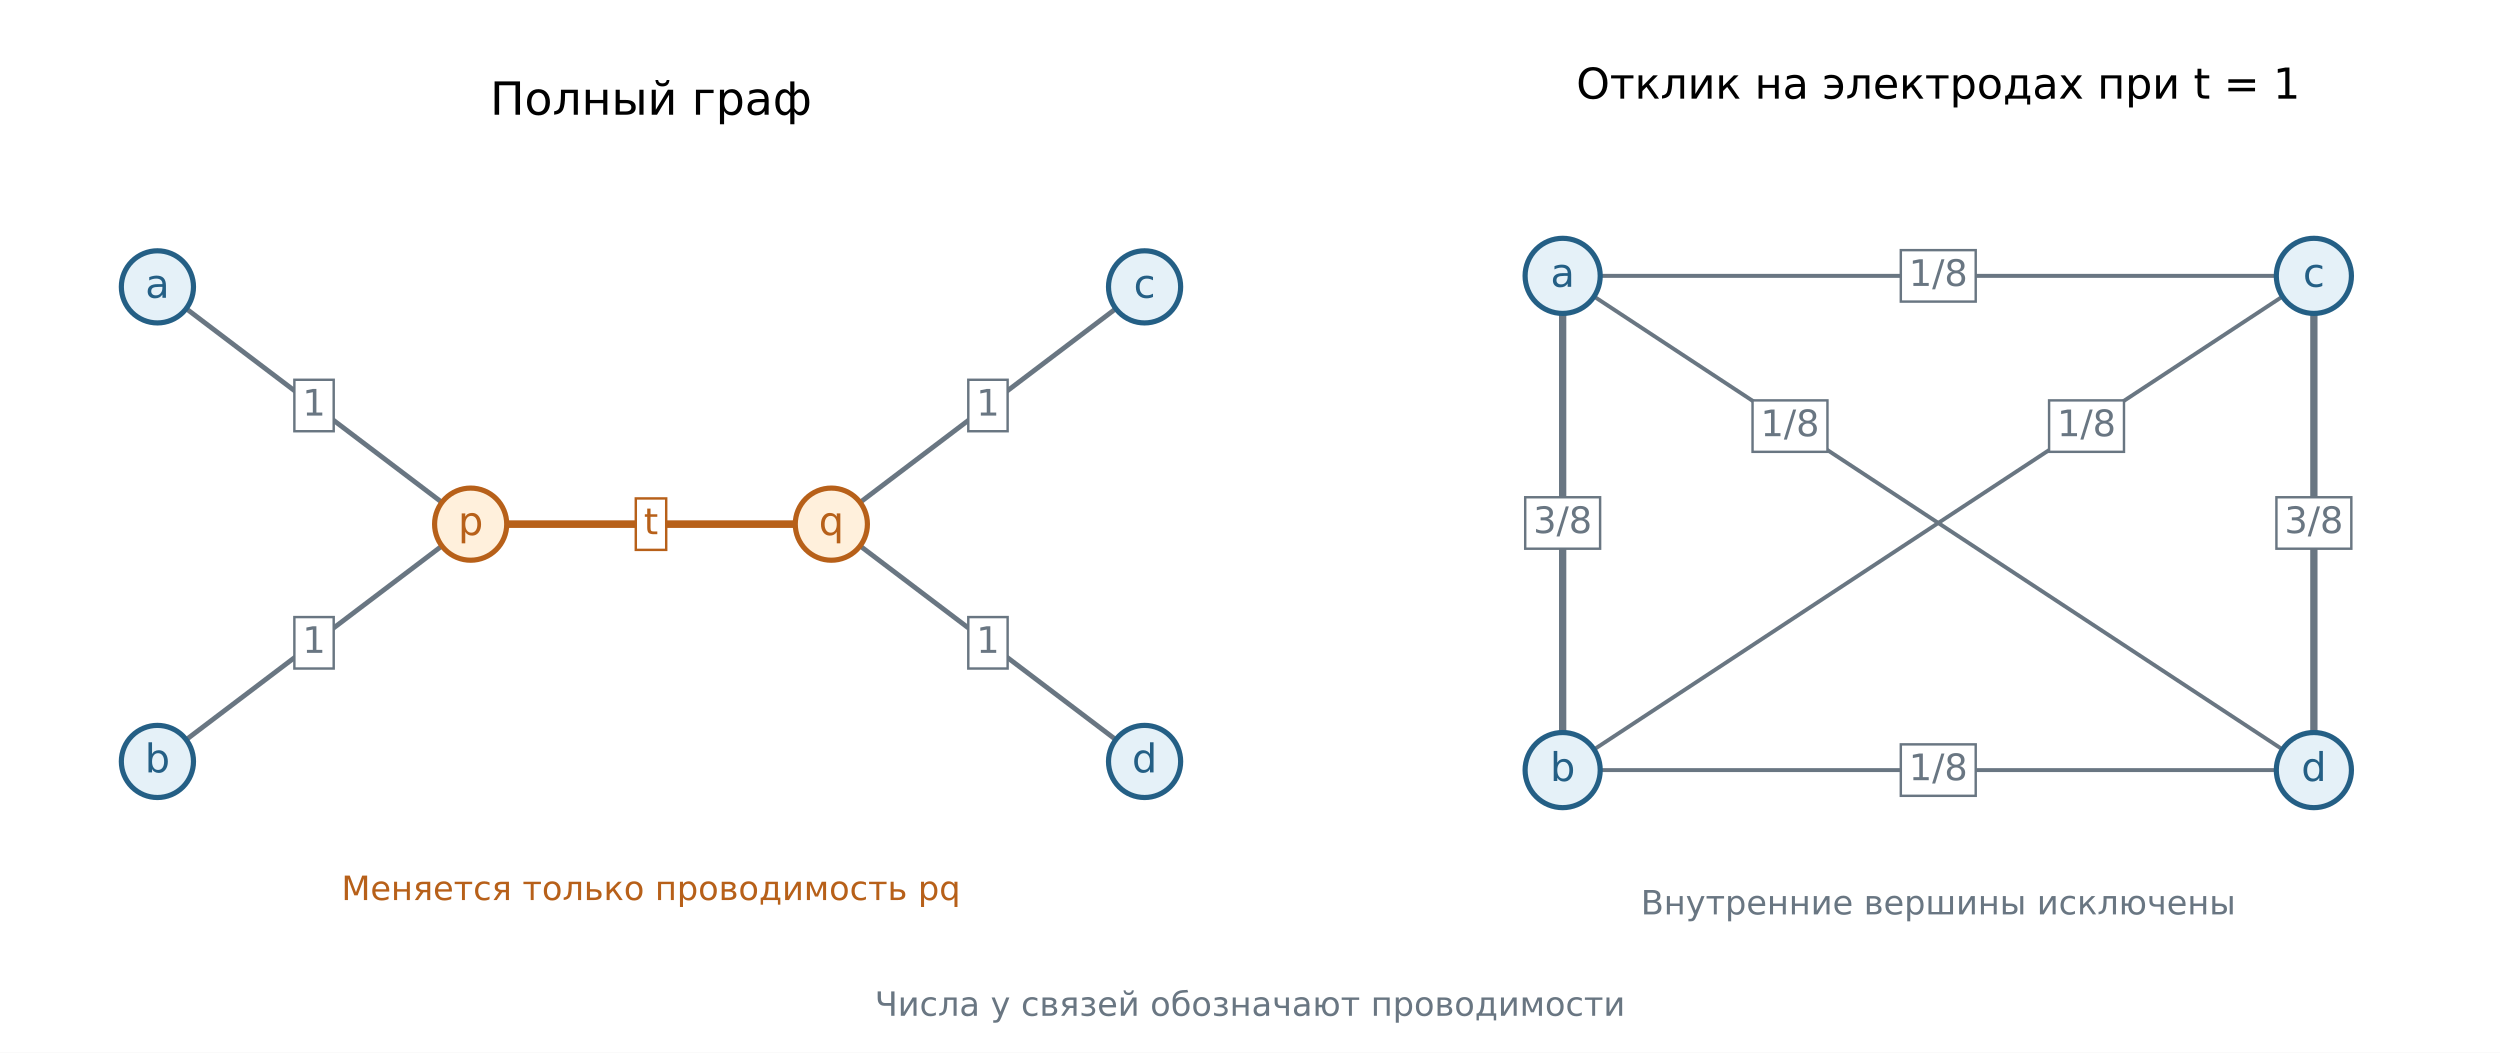
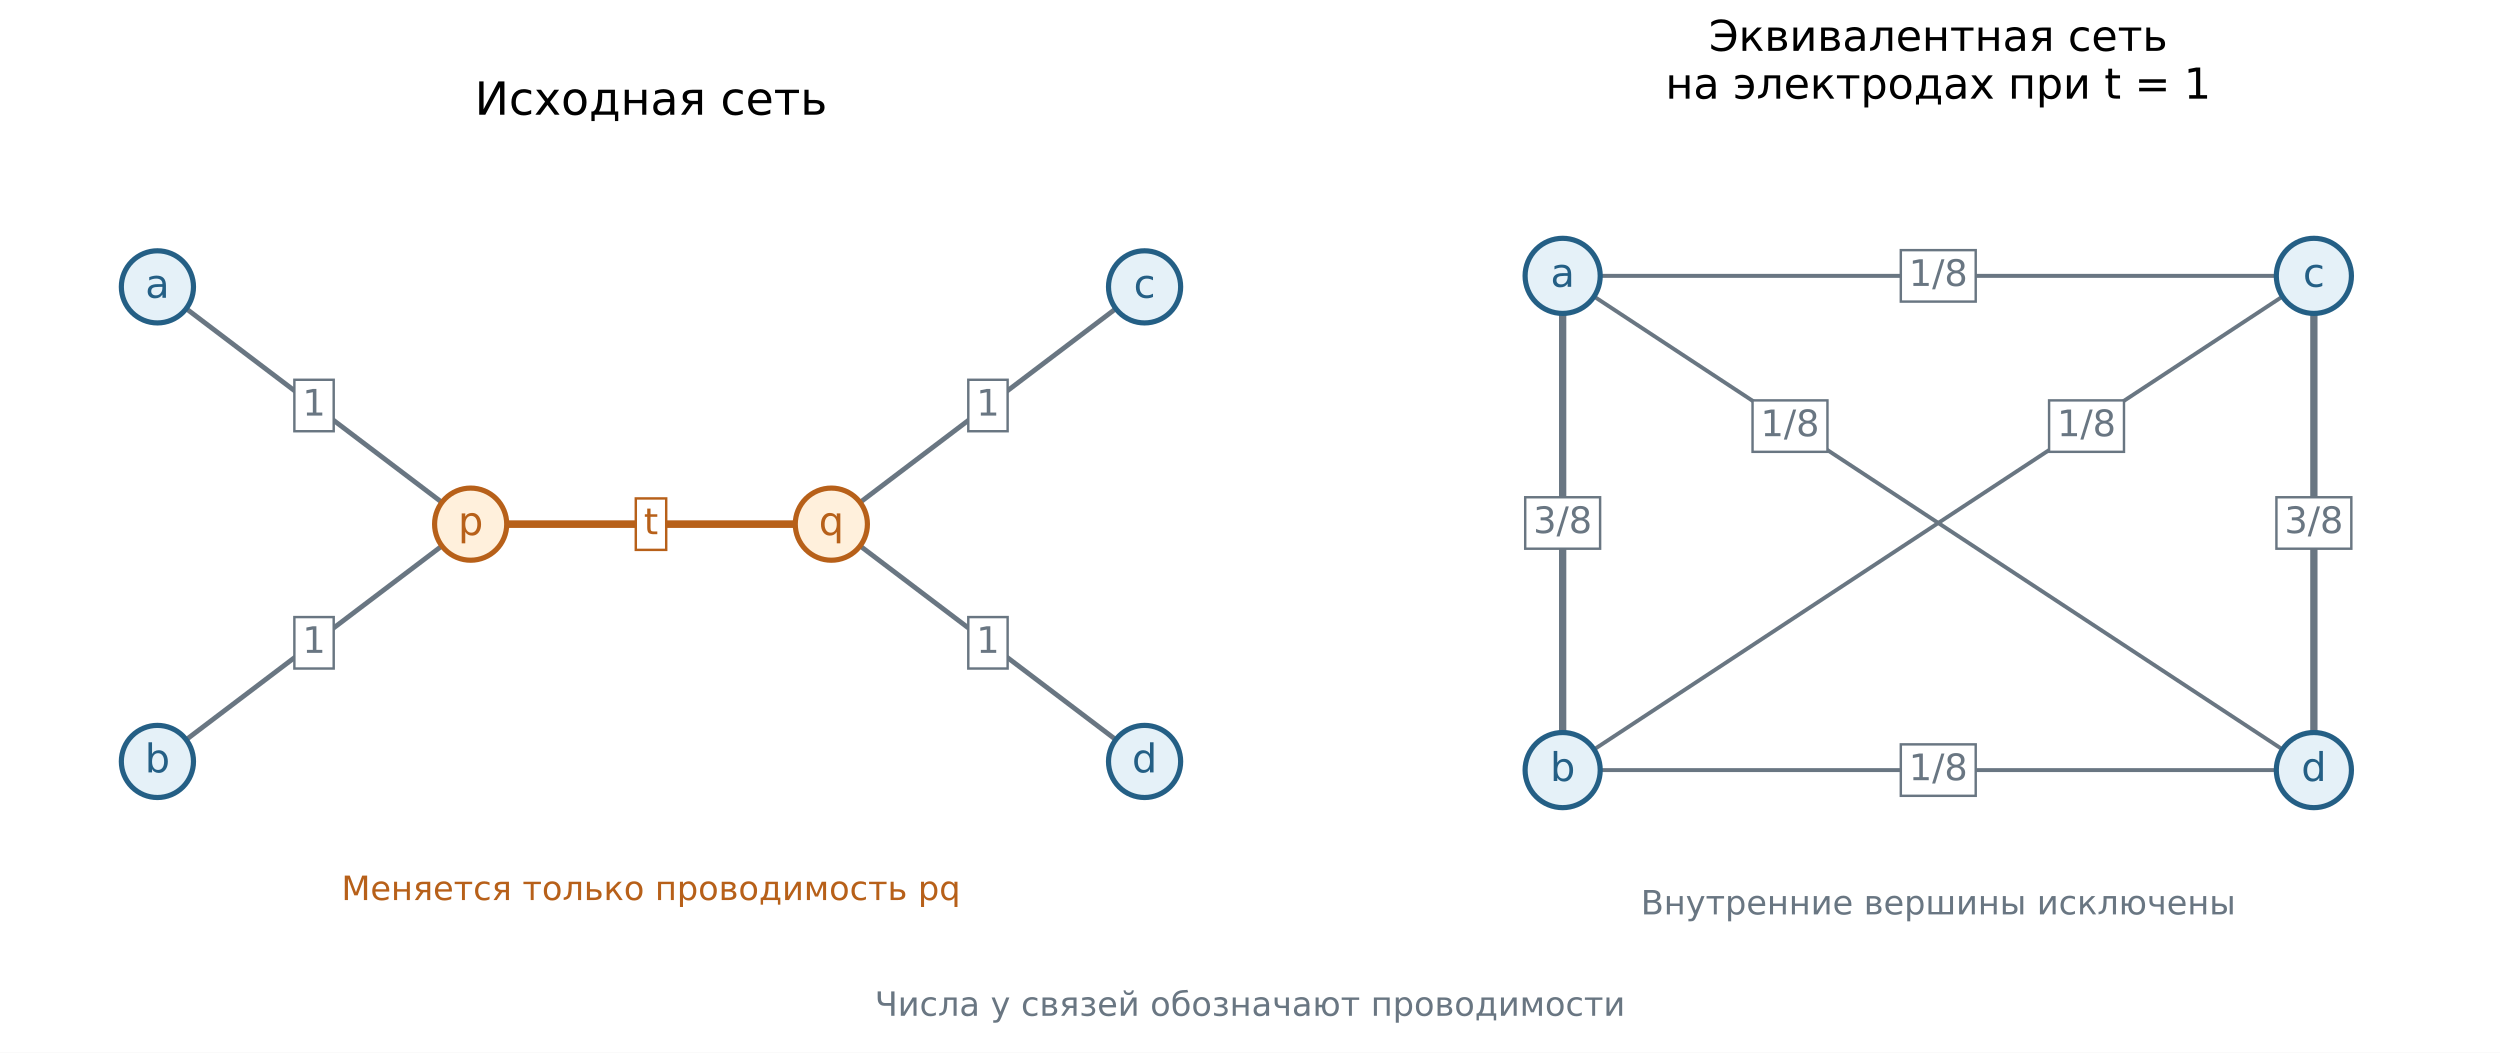
<svg xmlns="http://www.w3.org/2000/svg" width="820.8pt" height="345.6pt" viewBox="0 0 820.8 345.6" version="1.1">
  <defs>
    <style type="text/css">*{stroke-linejoin: round; stroke-linecap: butt}</style>
  </defs>
  <g id="figure_1">
    <g id="patch_1">
      <path d="M 0 345.6  L 820.8 345.6  L 820.8 0  L 0 0  z " style="fill: #ffffff" />
    </g>
    <g id="axes_1">
      <g id="line2d_1">
-         <path d="M 51.684 94.182  L 154.524 172.091  " clip-path="url(#p648559cb43)" style="fill: none; stroke: #697682; stroke-width: 1.6; stroke-linecap: square" />
+         <path d="M 51.684 94.182  L 154.524 172.091  " clip-path="url(#p2ea2035581)" style="fill: none; stroke: #697682; stroke-width: 1.6; stroke-linecap: square" />
      </g>
      <g id="line2d_2">
-         <path d="M 51.684 250  L 154.524 172.091  " clip-path="url(#p648559cb43)" style="fill: none; stroke: #697682; stroke-width: 1.6; stroke-linecap: square" />
+         <path d="M 51.684 250  L 154.524 172.091  " clip-path="url(#p2ea2035581)" style="fill: none; stroke: #697682; stroke-width: 1.6; stroke-linecap: square" />
      </g>
      <g id="line2d_3">
-         <path d="M 375.786 94.182  L 272.946 172.091  " clip-path="url(#p648559cb43)" style="fill: none; stroke: #697682; stroke-width: 1.6; stroke-linecap: square" />
+         <path d="M 375.786 94.182  L 272.946 172.091  " clip-path="url(#p2ea2035581)" style="fill: none; stroke: #697682; stroke-width: 1.6; stroke-linecap: square" />
      </g>
      <g id="line2d_4">
-         <path d="M 375.786 250  L 272.946 172.091  " clip-path="url(#p648559cb43)" style="fill: none; stroke: #697682; stroke-width: 1.6; stroke-linecap: square" />
+         <path d="M 375.786 250  L 272.946 172.091  " clip-path="url(#p2ea2035581)" style="fill: none; stroke: #697682; stroke-width: 1.6; stroke-linecap: square" />
      </g>
      <g id="line2d_5">
-         <path d="M 154.524 172.091  L 272.946 172.091  " clip-path="url(#p648559cb43)" style="fill: none; stroke: #b76019; stroke-width: 2.5; stroke-linecap: square" />
+         <path d="M 154.524 172.091  L 272.946 172.091  " clip-path="url(#p2ea2035581)" style="fill: none; stroke: #b76019; stroke-width: 2.5; stroke-linecap: square" />
      </g>
      <g id="text_1">
        <text style="font-size: 11px; font-family: 'DejaVu Sans'; text-anchor: middle; fill: #b76019" x="213.735" y="295.499" transform="rotate(-0 213.7348 295.4991)">Меняется только проводимость pq</text>
      </g>
      <g id="text_2">
-         <text style="font-size: 15px; font-family: 'DejaVu Sans'; text-anchor: middle" x="213.735" y="37.669" transform="rotate(-0 213.7348 37.66893)">Полный граф</text>
+         <text style="font-size: 15px; font-family: 'DejaVu Sans'; text-anchor: middle" x="213.735" y="37.669" transform="rotate(-0 213.7348 37.66893)">Исходная сеть</text>
      </g>
      <g id="text_3">
        <g id="patch_2">
          <path d="M 96.646 141.583  L 109.561 141.583  L 109.561 124.689  L 96.646 124.689  z " style="fill: #ffffff; stroke: #697682; stroke-width: 0.8; stroke-linejoin: miter" />
        </g>
        <text style="font-size: 12px; font-family: 'DejaVu Sans'; text-anchor: middle; fill: #697682" x="103.104" y="136.448" transform="rotate(-0 103.1037 136.4476)">1</text>
      </g>
      <g id="text_4">
        <g id="patch_3">
          <path d="M 96.646 219.492  L 109.561 219.492  L 109.561 202.599  L 96.646 202.599  z " style="fill: #ffffff; stroke: #697682; stroke-width: 0.8; stroke-linejoin: miter" />
        </g>
        <text style="font-size: 12px; font-family: 'DejaVu Sans'; text-anchor: middle; fill: #697682" x="103.104" y="214.357" transform="rotate(-0 103.1037 214.3567)">1</text>
      </g>
      <g id="text_5">
        <g id="patch_4">
          <path d="M 317.908 141.583  L 330.823 141.583  L 330.823 124.689  L 317.908 124.689  z " style="fill: #ffffff; stroke: #697682; stroke-width: 0.8; stroke-linejoin: miter" />
        </g>
        <text style="font-size: 12px; font-family: 'DejaVu Sans'; text-anchor: middle; fill: #697682" x="324.366" y="136.448" transform="rotate(-0 324.3658 136.4476)">1</text>
      </g>
      <g id="text_6">
        <g id="patch_5">
          <path d="M 317.908 219.492  L 330.823 219.492  L 330.823 202.599  L 317.908 202.599  z " style="fill: #ffffff; stroke: #697682; stroke-width: 0.8; stroke-linejoin: miter" />
        </g>
        <text style="font-size: 12px; font-family: 'DejaVu Sans'; text-anchor: middle; fill: #697682" x="324.366" y="214.357" transform="rotate(-0 324.3658 214.3567)">1</text>
      </g>
      <g id="text_7">
        <g id="patch_6">
          <path d="M 208.743 180.538  L 218.727 180.538  L 218.727 163.644  L 208.743 163.644  z " style="fill: #ffffff; stroke: #b76019; stroke-width: 0.8; stroke-linejoin: miter" />
        </g>
        <text style="font-size: 12px; font-family: 'DejaVu Sans'; text-anchor: middle; fill: #b76019" x="213.735" y="175.402" transform="rotate(-0 213.7348 175.4021)">t</text>
      </g>
      <g id="patch_7">
-         <path d="M 51.684 106.024  C 54.824 106.024 57.837 104.776 60.057 102.555  C 62.278 100.335 63.526 97.322 63.526 94.182  C 63.526 91.041 62.278 88.029 60.057 85.808  C 57.837 83.587 54.824 82.34 51.684 82.34  C 48.543 82.34 45.531 83.587 43.31 85.808  C 41.089 88.029 39.841 91.041 39.841 94.182  C 39.841 97.322 41.089 100.335 43.31 102.555  C 45.531 104.776 48.543 106.024 51.684 106.024  z " clip-path="url(#p648559cb43)" style="fill: #e5f1f8; stroke: #245f85; stroke-width: 1.7; stroke-linejoin: miter" />
+         <path d="M 51.684 106.024  C 54.824 106.024 57.837 104.776 60.057 102.555  C 62.278 100.335 63.526 97.322 63.526 94.182  C 63.526 91.041 62.278 88.029 60.057 85.808  C 57.837 83.587 54.824 82.34 51.684 82.34  C 48.543 82.34 45.531 83.587 43.31 85.808  C 41.089 88.029 39.841 91.041 39.841 94.182  C 39.841 97.322 41.089 100.335 43.31 102.555  C 45.531 104.776 48.543 106.024 51.684 106.024  z " clip-path="url(#p2ea2035581)" style="fill: #e5f1f8; stroke: #245f85; stroke-width: 1.7; stroke-linejoin: miter" />
      </g>
      <g id="patch_8">
-         <path d="M 51.684 261.842  C 54.824 261.842 57.837 260.595 60.057 258.374  C 62.278 256.153 63.526 253.141 63.526 250  C 63.526 246.859 62.278 243.847 60.057 241.626  C 57.837 239.406 54.824 238.158 51.684 238.158  C 48.543 238.158 45.531 239.406 43.31 241.626  C 41.089 243.847 39.841 246.859 39.841 250  C 39.841 253.141 41.089 256.153 43.31 258.374  C 45.531 260.595 48.543 261.842 51.684 261.842  z " clip-path="url(#p648559cb43)" style="fill: #e5f1f8; stroke: #245f85; stroke-width: 1.7; stroke-linejoin: miter" />
+         <path d="M 51.684 261.842  C 54.824 261.842 57.837 260.595 60.057 258.374  C 62.278 256.153 63.526 253.141 63.526 250  C 63.526 246.859 62.278 243.847 60.057 241.626  C 57.837 239.406 54.824 238.158 51.684 238.158  C 48.543 238.158 45.531 239.406 43.31 241.626  C 41.089 243.847 39.841 246.859 39.841 250  C 39.841 253.141 41.089 256.153 43.31 258.374  C 45.531 260.595 48.543 261.842 51.684 261.842  z " clip-path="url(#p2ea2035581)" style="fill: #e5f1f8; stroke: #245f85; stroke-width: 1.7; stroke-linejoin: miter" />
      </g>
      <g id="patch_9">
-         <path d="M 154.524 183.933  C 157.664 183.933 160.677 182.685 162.898 180.465  C 165.118 178.244 166.366 175.231 166.366 172.091  C 166.366 168.95 165.118 165.938 162.898 163.717  C 160.677 161.496 157.664 160.249 154.524 160.249  C 151.383 160.249 148.371 161.496 146.15 163.717  C 143.929 165.938 142.682 168.95 142.682 172.091  C 142.682 175.231 143.929 178.244 146.15 180.465  C 148.371 182.685 151.383 183.933 154.524 183.933  z " clip-path="url(#p648559cb43)" style="fill: #fff0dc; stroke: #b76019; stroke-width: 1.7; stroke-linejoin: miter" />
+         <path d="M 154.524 183.933  C 157.664 183.933 160.677 182.685 162.898 180.465  C 165.118 178.244 166.366 175.231 166.366 172.091  C 166.366 168.95 165.118 165.938 162.898 163.717  C 160.677 161.496 157.664 160.249 154.524 160.249  C 151.383 160.249 148.371 161.496 146.15 163.717  C 143.929 165.938 142.682 168.95 142.682 172.091  C 142.682 175.231 143.929 178.244 146.15 180.465  C 148.371 182.685 151.383 183.933 154.524 183.933  z " clip-path="url(#p2ea2035581)" style="fill: #fff0dc; stroke: #b76019; stroke-width: 1.7; stroke-linejoin: miter" />
      </g>
      <g id="patch_10">
-         <path d="M 272.946 183.933  C 276.086 183.933 279.099 182.685 281.319 180.465  C 283.54 178.244 284.788 175.231 284.788 172.091  C 284.788 168.95 283.54 165.938 281.319 163.717  C 279.099 161.496 276.086 160.249 272.946 160.249  C 269.805 160.249 266.793 161.496 264.572 163.717  C 262.351 165.938 261.104 168.95 261.104 172.091  C 261.104 175.231 262.351 178.244 264.572 180.465  C 266.793 182.685 269.805 183.933 272.946 183.933  z " clip-path="url(#p648559cb43)" style="fill: #fff0dc; stroke: #b76019; stroke-width: 1.7; stroke-linejoin: miter" />
+         <path d="M 272.946 183.933  C 276.086 183.933 279.099 182.685 281.319 180.465  C 283.54 178.244 284.788 175.231 284.788 172.091  C 284.788 168.95 283.54 165.938 281.319 163.717  C 279.099 161.496 276.086 160.249 272.946 160.249  C 269.805 160.249 266.793 161.496 264.572 163.717  C 262.351 165.938 261.104 168.95 261.104 172.091  C 261.104 175.231 262.351 178.244 264.572 180.465  C 266.793 182.685 269.805 183.933 272.946 183.933  z " clip-path="url(#p2ea2035581)" style="fill: #fff0dc; stroke: #b76019; stroke-width: 1.7; stroke-linejoin: miter" />
      </g>
      <g id="patch_11">
-         <path d="M 375.786 106.024  C 378.926 106.024 381.939 104.776 384.16 102.555  C 386.38 100.335 387.628 97.322 387.628 94.182  C 387.628 91.041 386.38 88.029 384.16 85.808  C 381.939 83.587 378.926 82.34 375.786 82.34  C 372.645 82.34 369.633 83.587 367.412 85.808  C 365.191 88.029 363.944 91.041 363.944 94.182  C 363.944 97.322 365.191 100.335 367.412 102.555  C 369.633 104.776 372.645 106.024 375.786 106.024  z " clip-path="url(#p648559cb43)" style="fill: #e5f1f8; stroke: #245f85; stroke-width: 1.7; stroke-linejoin: miter" />
+         <path d="M 375.786 106.024  C 378.926 106.024 381.939 104.776 384.16 102.555  C 386.38 100.335 387.628 97.322 387.628 94.182  C 387.628 91.041 386.38 88.029 384.16 85.808  C 381.939 83.587 378.926 82.34 375.786 82.34  C 372.645 82.34 369.633 83.587 367.412 85.808  C 365.191 88.029 363.944 91.041 363.944 94.182  C 363.944 97.322 365.191 100.335 367.412 102.555  C 369.633 104.776 372.645 106.024 375.786 106.024  z " clip-path="url(#p2ea2035581)" style="fill: #e5f1f8; stroke: #245f85; stroke-width: 1.7; stroke-linejoin: miter" />
      </g>
      <g id="patch_12">
-         <path d="M 375.786 261.842  C 378.926 261.842 381.939 260.595 384.16 258.374  C 386.38 256.153 387.628 253.141 387.628 250  C 387.628 246.859 386.38 243.847 384.16 241.626  C 381.939 239.406 378.926 238.158 375.786 238.158  C 372.645 238.158 369.633 239.406 367.412 241.626  C 365.191 243.847 363.944 246.859 363.944 250  C 363.944 253.141 365.191 256.153 367.412 258.374  C 369.633 260.595 372.645 261.842 375.786 261.842  z " clip-path="url(#p648559cb43)" style="fill: #e5f1f8; stroke: #245f85; stroke-width: 1.7; stroke-linejoin: miter" />
+         <path d="M 375.786 261.842  C 378.926 261.842 381.939 260.595 384.16 258.374  C 386.38 256.153 387.628 253.141 387.628 250  C 387.628 246.859 386.38 243.847 384.16 241.626  C 381.939 239.406 378.926 238.158 375.786 238.158  C 372.645 238.158 369.633 239.406 367.412 241.626  C 365.191 243.847 363.944 246.859 363.944 250  C 363.944 253.141 365.191 256.153 367.412 258.374  C 369.633 260.595 372.645 261.842 375.786 261.842  z " clip-path="url(#p2ea2035581)" style="fill: #e5f1f8; stroke: #245f85; stroke-width: 1.7; stroke-linejoin: miter" />
      </g>
      <g id="text_8">
        <text style="font-size: 13px; font-family: 'DejaVu Sans'; text-anchor: middle; fill: #245f85" x="51.684" y="97.769" transform="rotate(-0 51.68368 97.7689)">a</text>
      </g>
      <g id="text_9">
        <text style="font-size: 13px; font-family: 'DejaVu Sans'; text-anchor: middle; fill: #245f85" x="51.684" y="253.587" transform="rotate(-0 51.68368 253.5873)">b</text>
      </g>
      <g id="text_10">
        <text style="font-size: 13px; font-family: 'DejaVu Sans'; text-anchor: middle; fill: #b76019" x="154.524" y="175.678" transform="rotate(-0 154.5238 175.6781)">p</text>
      </g>
      <g id="text_11">
        <text style="font-size: 13px; font-family: 'DejaVu Sans'; text-anchor: middle; fill: #b76019" x="272.946" y="175.678" transform="rotate(-0 272.9458 175.6781)">q</text>
      </g>
      <g id="text_12">
        <text style="font-size: 13px; font-family: 'DejaVu Sans'; text-anchor: middle; fill: #245f85" x="375.786" y="97.769" transform="rotate(-0 375.7859 97.7689)">c</text>
      </g>
      <g id="text_13">
        <text style="font-size: 13px; font-family: 'DejaVu Sans'; text-anchor: middle; fill: #245f85" x="375.786" y="253.587" transform="rotate(-0 375.7859 253.5873)">d</text>
      </g>
    </g>
    <g id="axes_2">
      <g id="line2d_6">
-         <path d="M 513.051 90.572  L 513.051 252.836  " clip-path="url(#pfb84841939)" style="fill: none; stroke: #697682; stroke-width: 2.4; stroke-linecap: square" />
+         <path d="M 513.051 90.572  L 513.051 252.836  " clip-path="url(#p947152e321)" style="fill: none; stroke: #697682; stroke-width: 2.4; stroke-linecap: square" />
      </g>
      <g id="line2d_7">
-         <path d="M 759.691 90.572  L 759.691 252.836  " clip-path="url(#pfb84841939)" style="fill: none; stroke: #697682; stroke-width: 2.4; stroke-linecap: square" />
+         <path d="M 759.691 90.572  L 759.691 252.836  " clip-path="url(#p947152e321)" style="fill: none; stroke: #697682; stroke-width: 2.4; stroke-linecap: square" />
      </g>
      <g id="line2d_8">
-         <path d="M 513.051 90.572  L 759.691 90.572  " clip-path="url(#pfb84841939)" style="fill: none; stroke: #697682; stroke-width: 1.3; stroke-linecap: square" />
+         <path d="M 513.051 90.572  L 759.691 90.572  " clip-path="url(#p947152e321)" style="fill: none; stroke: #697682; stroke-width: 1.3; stroke-linecap: square" />
      </g>
      <g id="line2d_9">
-         <path d="M 513.051 252.836  L 759.691 252.836  " clip-path="url(#pfb84841939)" style="fill: none; stroke: #697682; stroke-width: 1.3; stroke-linecap: square" />
+         <path d="M 513.051 252.836  L 759.691 252.836  " clip-path="url(#p947152e321)" style="fill: none; stroke: #697682; stroke-width: 1.3; stroke-linecap: square" />
      </g>
      <g id="line2d_10">
-         <path d="M 513.051 90.572  L 759.691 252.836  " clip-path="url(#pfb84841939)" style="fill: none; stroke: #697682; stroke-width: 1.3; stroke-linecap: square" />
+         <path d="M 513.051 90.572  L 759.691 252.836  " clip-path="url(#p947152e321)" style="fill: none; stroke: #697682; stroke-width: 1.3; stroke-linecap: square" />
      </g>
      <g id="line2d_11">
-         <path d="M 513.051 252.836  L 759.691 90.572  " clip-path="url(#pfb84841939)" style="fill: none; stroke: #697682; stroke-width: 1.3; stroke-linecap: square" />
+         <path d="M 513.051 252.836  L 759.691 90.572  " clip-path="url(#p947152e321)" style="fill: none; stroke: #697682; stroke-width: 1.3; stroke-linecap: square" />
      </g>
      <g id="text_14">
        <text style="font-size: 11px; font-family: 'DejaVu Sans'; text-anchor: middle; fill: #697682" x="636.371" y="300.217" transform="rotate(-0 636.3711 300.2168)">Внутренние вершины исключены</text>
      </g>
      <g id="text_15">
-         <text style="font-size: 14px; font-family: 'DejaVu Sans'; text-anchor: middle" x="636.371" y="32.384" transform="rotate(-0 636.3711 32.384)">Отклик на электродах при t = 1</text>
+         <text style="font-size: 14px; font-family: 'DejaVu Sans'" transform="translate(561.0686 16.70706)">Эквивалентная сеть</text>
+         <text style="font-size: 14px; font-family: 'DejaVu Sans'" transform="translate(546.8193 32.384)">на электродах при t = 1</text>
      </g>
      <g id="text_16">
        <g id="patch_13">
          <path d="M 500.755 180.151  L 525.347 180.151  L 525.347 163.257  L 500.755 163.257  z " style="fill: #ffffff; stroke: #697682; stroke-width: 0.8; stroke-linejoin: miter" />
        </g>
        <text style="font-size: 12px; font-family: 'DejaVu Sans'; text-anchor: middle; fill: #697682" x="513.051" y="175.015" transform="rotate(-0 513.0509 175.0154)">3/8</text>
      </g>
      <g id="text_17">
        <g id="patch_14">
          <path d="M 747.395 180.151  L 771.988 180.151  L 771.988 163.257  L 747.395 163.257  z " style="fill: #ffffff; stroke: #697682; stroke-width: 0.8; stroke-linejoin: miter" />
        </g>
        <text style="font-size: 12px; font-family: 'DejaVu Sans'; text-anchor: middle; fill: #697682" x="759.691" y="175.015" transform="rotate(-0 759.6913 175.0154)">3/8</text>
      </g>
      <g id="text_18">
        <g id="patch_15">
          <path d="M 624.075 99.019  L 648.667 99.019  L 648.667 82.126  L 624.075 82.126  z " style="fill: #ffffff; stroke: #697682; stroke-width: 0.8; stroke-linejoin: miter" />
        </g>
        <text style="font-size: 12px; font-family: 'DejaVu Sans'; text-anchor: middle; fill: #697682" x="636.371" y="93.884" transform="rotate(-0 636.3711 93.88374)">1/8</text>
      </g>
      <g id="text_19">
        <g id="patch_16">
          <path d="M 624.075 261.283  L 648.667 261.283  L 648.667 244.389  L 624.075 244.389  z " style="fill: #ffffff; stroke: #697682; stroke-width: 0.8; stroke-linejoin: miter" />
        </g>
        <text style="font-size: 12px; font-family: 'DejaVu Sans'; text-anchor: middle; fill: #697682" x="636.371" y="256.147" transform="rotate(-0 636.3711 256.1472)">1/8</text>
      </g>
      <g id="text_20">
        <g id="patch_17">
          <path d="M 575.396 148.347  L 599.988 148.347  L 599.988 131.454  L 575.396 131.454  z " style="fill: #ffffff; stroke: #697682; stroke-width: 0.8; stroke-linejoin: miter" />
        </g>
        <text style="font-size: 12px; font-family: 'DejaVu Sans'; text-anchor: middle; fill: #697682" x="587.692" y="143.212" transform="rotate(-0 587.6921 143.2118)">1/8</text>
      </g>
      <g id="text_21">
        <g id="patch_18">
          <path d="M 672.754 148.347  L 697.346 148.347  L 697.346 131.454  L 672.754 131.454  z " style="fill: #ffffff; stroke: #697682; stroke-width: 0.8; stroke-linejoin: miter" />
        </g>
        <text style="font-size: 12px; font-family: 'DejaVu Sans'; text-anchor: middle; fill: #697682" x="685.05" y="143.212" transform="rotate(-0 685.0502 143.2118)">1/8</text>
      </g>
      <g id="patch_19">
-         <path d="M 513.051 102.905  C 516.321 102.905 519.458 101.605 521.771 99.293  C 524.084 96.98 525.383 93.843 525.383 90.572  C 525.383 87.302 524.084 84.165 521.771 81.852  C 519.458 79.54 516.321 78.24 513.051 78.24  C 509.78 78.24 506.643 79.54 504.331 81.852  C 502.018 84.165 500.719 87.302 500.719 90.572  C 500.719 93.843 502.018 96.98 504.331 99.293  C 506.643 101.605 509.78 102.905 513.051 102.905  z " clip-path="url(#pfb84841939)" style="fill: #e5f1f8; stroke: #245f85; stroke-width: 1.7; stroke-linejoin: miter" />
+         <path d="M 513.051 102.905  C 516.321 102.905 519.458 101.605 521.771 99.293  C 524.084 96.98 525.383 93.843 525.383 90.572  C 525.383 87.302 524.084 84.165 521.771 81.852  C 519.458 79.54 516.321 78.24 513.051 78.24  C 509.78 78.24 506.643 79.54 504.331 81.852  C 502.018 84.165 500.719 87.302 500.719 90.572  C 500.719 93.843 502.018 96.98 504.331 99.293  C 506.643 101.605 509.78 102.905 513.051 102.905  z " clip-path="url(#p947152e321)" style="fill: #e5f1f8; stroke: #245f85; stroke-width: 1.7; stroke-linejoin: miter" />
      </g>
      <g id="patch_20">
-         <path d="M 513.051 265.168  C 516.321 265.168 519.458 263.869 521.771 261.556  C 524.084 259.243 525.383 256.106 525.383 252.836  C 525.383 249.565 524.084 246.428 521.771 244.116  C 519.458 241.803 516.321 240.504 513.051 240.504  C 509.78 240.504 506.643 241.803 504.331 244.116  C 502.018 246.428 500.719 249.565 500.719 252.836  C 500.719 256.106 502.018 259.243 504.331 261.556  C 506.643 263.869 509.78 265.168 513.051 265.168  z " clip-path="url(#pfb84841939)" style="fill: #e5f1f8; stroke: #245f85; stroke-width: 1.7; stroke-linejoin: miter" />
+         <path d="M 513.051 265.168  C 516.321 265.168 519.458 263.869 521.771 261.556  C 524.084 259.243 525.383 256.106 525.383 252.836  C 525.383 249.565 524.084 246.428 521.771 244.116  C 519.458 241.803 516.321 240.504 513.051 240.504  C 509.78 240.504 506.643 241.803 504.331 244.116  C 502.018 246.428 500.719 249.565 500.719 252.836  C 500.719 256.106 502.018 259.243 504.331 261.556  C 506.643 263.869 509.78 265.168 513.051 265.168  z " clip-path="url(#p947152e321)" style="fill: #e5f1f8; stroke: #245f85; stroke-width: 1.7; stroke-linejoin: miter" />
      </g>
      <g id="patch_21">
-         <path d="M 759.691 102.905  C 762.962 102.905 766.099 101.605 768.411 99.293  C 770.724 96.98 772.023 93.843 772.023 90.572  C 772.023 87.302 770.724 84.165 768.411 81.852  C 766.099 79.54 762.962 78.24 759.691 78.24  C 756.421 78.24 753.284 79.54 750.971 81.852  C 748.659 84.165 747.359 87.302 747.359 90.572  C 747.359 93.843 748.659 96.98 750.971 99.293  C 753.284 101.605 756.421 102.905 759.691 102.905  z " clip-path="url(#pfb84841939)" style="fill: #e5f1f8; stroke: #245f85; stroke-width: 1.7; stroke-linejoin: miter" />
+         <path d="M 759.691 102.905  C 762.962 102.905 766.099 101.605 768.411 99.293  C 770.724 96.98 772.023 93.843 772.023 90.572  C 772.023 87.302 770.724 84.165 768.411 81.852  C 766.099 79.54 762.962 78.24 759.691 78.24  C 756.421 78.24 753.284 79.54 750.971 81.852  C 748.659 84.165 747.359 87.302 747.359 90.572  C 747.359 93.843 748.659 96.98 750.971 99.293  C 753.284 101.605 756.421 102.905 759.691 102.905  z " clip-path="url(#p947152e321)" style="fill: #e5f1f8; stroke: #245f85; stroke-width: 1.7; stroke-linejoin: miter" />
      </g>
      <g id="patch_22">
-         <path d="M 759.691 265.168  C 762.962 265.168 766.099 263.869 768.411 261.556  C 770.724 259.243 772.023 256.106 772.023 252.836  C 772.023 249.565 770.724 246.428 768.411 244.116  C 766.099 241.803 762.962 240.504 759.691 240.504  C 756.421 240.504 753.284 241.803 750.971 244.116  C 748.659 246.428 747.359 249.565 747.359 252.836  C 747.359 256.106 748.659 259.243 750.971 261.556  C 753.284 263.869 756.421 265.168 759.691 265.168  z " clip-path="url(#pfb84841939)" style="fill: #e5f1f8; stroke: #245f85; stroke-width: 1.7; stroke-linejoin: miter" />
+         <path d="M 759.691 265.168  C 762.962 265.168 766.099 263.869 768.411 261.556  C 770.724 259.243 772.023 256.106 772.023 252.836  C 772.023 249.565 770.724 246.428 768.411 244.116  C 766.099 241.803 762.962 240.504 759.691 240.504  C 756.421 240.504 753.284 241.803 750.971 244.116  C 748.659 246.428 747.359 249.565 747.359 252.836  C 747.359 256.106 748.659 259.243 750.971 261.556  C 753.284 263.869 756.421 265.168 759.691 265.168  z " clip-path="url(#p947152e321)" style="fill: #e5f1f8; stroke: #245f85; stroke-width: 1.7; stroke-linejoin: miter" />
      </g>
      <g id="text_22">
        <text style="font-size: 13px; font-family: 'DejaVu Sans'; text-anchor: middle; fill: #245f85" x="513.051" y="94.16" transform="rotate(-0 513.0509 94.15967)">a</text>
      </g>
      <g id="text_23">
        <text style="font-size: 13px; font-family: 'DejaVu Sans'; text-anchor: middle; fill: #245f85" x="513.051" y="256.423" transform="rotate(-0 513.0509 256.4231)">b</text>
      </g>
      <g id="text_24">
        <text style="font-size: 13px; font-family: 'DejaVu Sans'; text-anchor: middle; fill: #245f85" x="759.691" y="94.16" transform="rotate(-0 759.6913 94.15967)">c</text>
      </g>
      <g id="text_25">
        <text style="font-size: 13px; font-family: 'DejaVu Sans'; text-anchor: middle; fill: #245f85" x="759.691" y="256.423" transform="rotate(-0 759.6913 256.4231)">d</text>
      </g>
    </g>
    <g id="text_26">
      <text style="font-size: 11px; font-family: 'DejaVu Sans'; text-anchor: middle; fill: #697682" x="410.4" y="333.504" transform="rotate(-0 410.4 333.504)">Числа у связей обозначают проводимости</text>
    </g>
  </g>
  <defs>
-     <clipPath id="p648559cb43">
+     <clipPath id="p2ea2035581">
      <rect x="20.52" y="53.669" width="386.43" height="255.542" />
    </clipPath>
-     <clipPath id="pfb84841939">
+     <clipPath id="p947152e321">
      <rect x="470.862" y="48.384" width="331.017" height="266.112" />
    </clipPath>
  </defs>
</svg>
